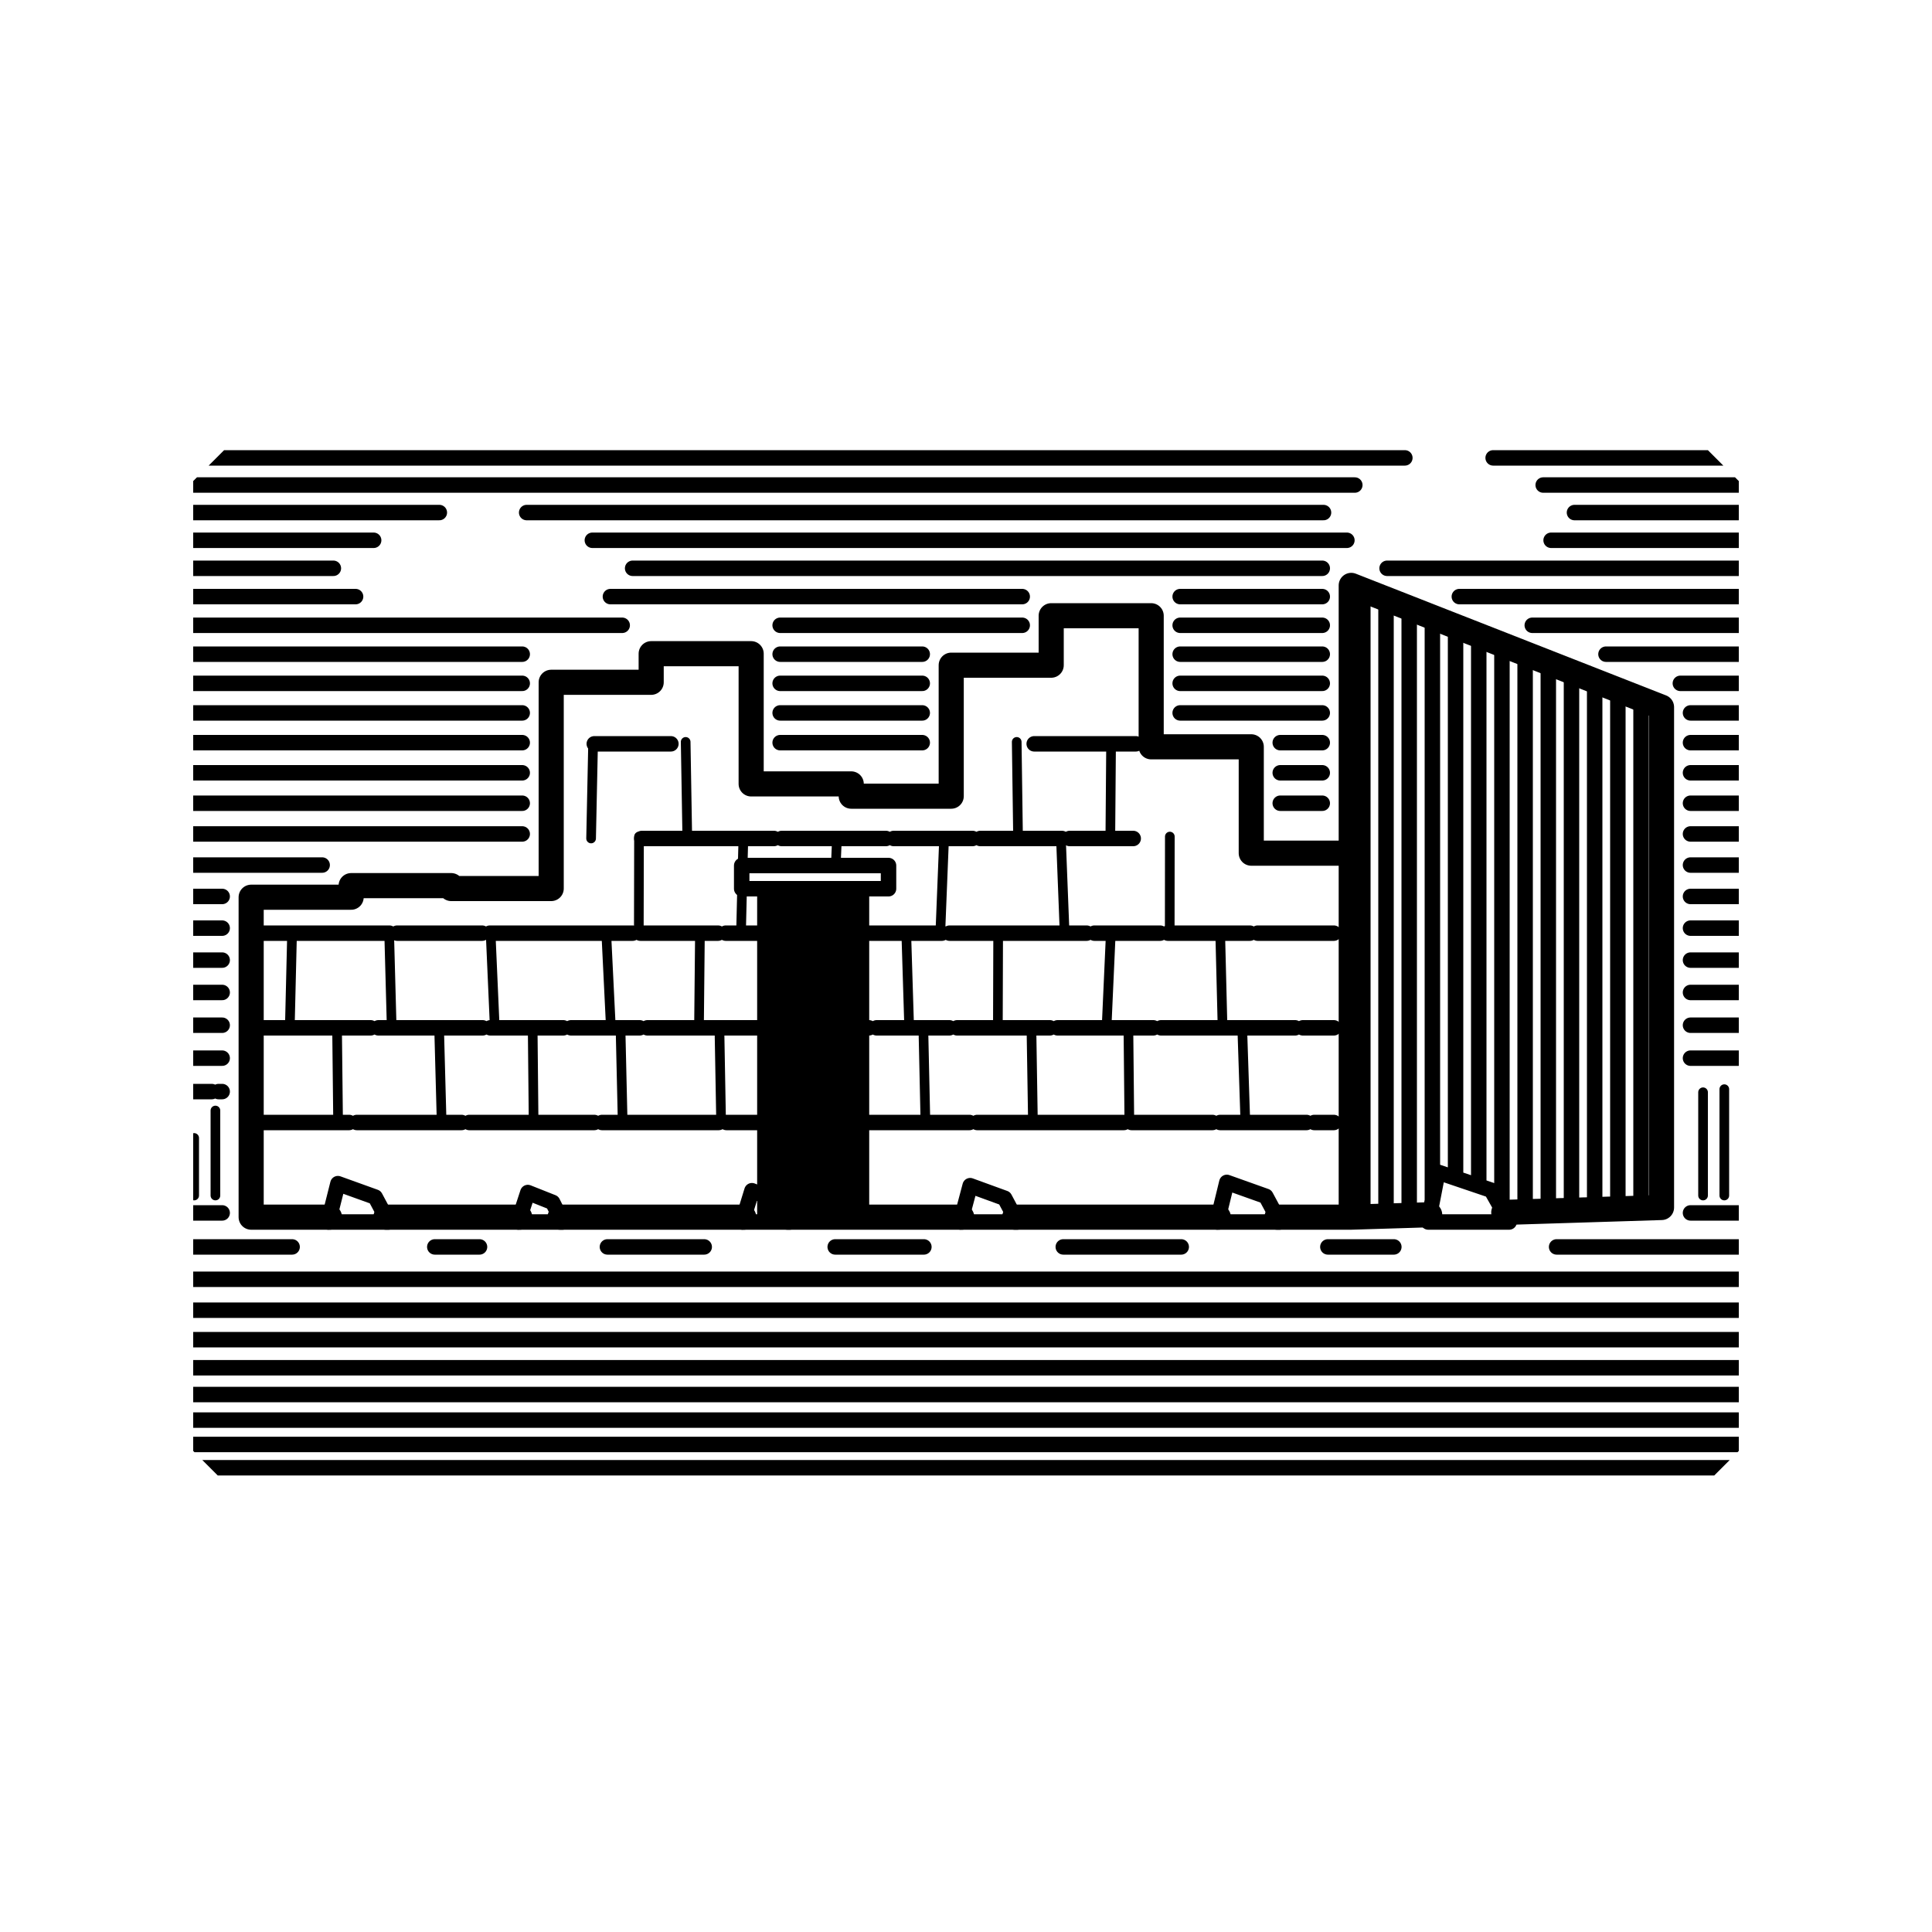
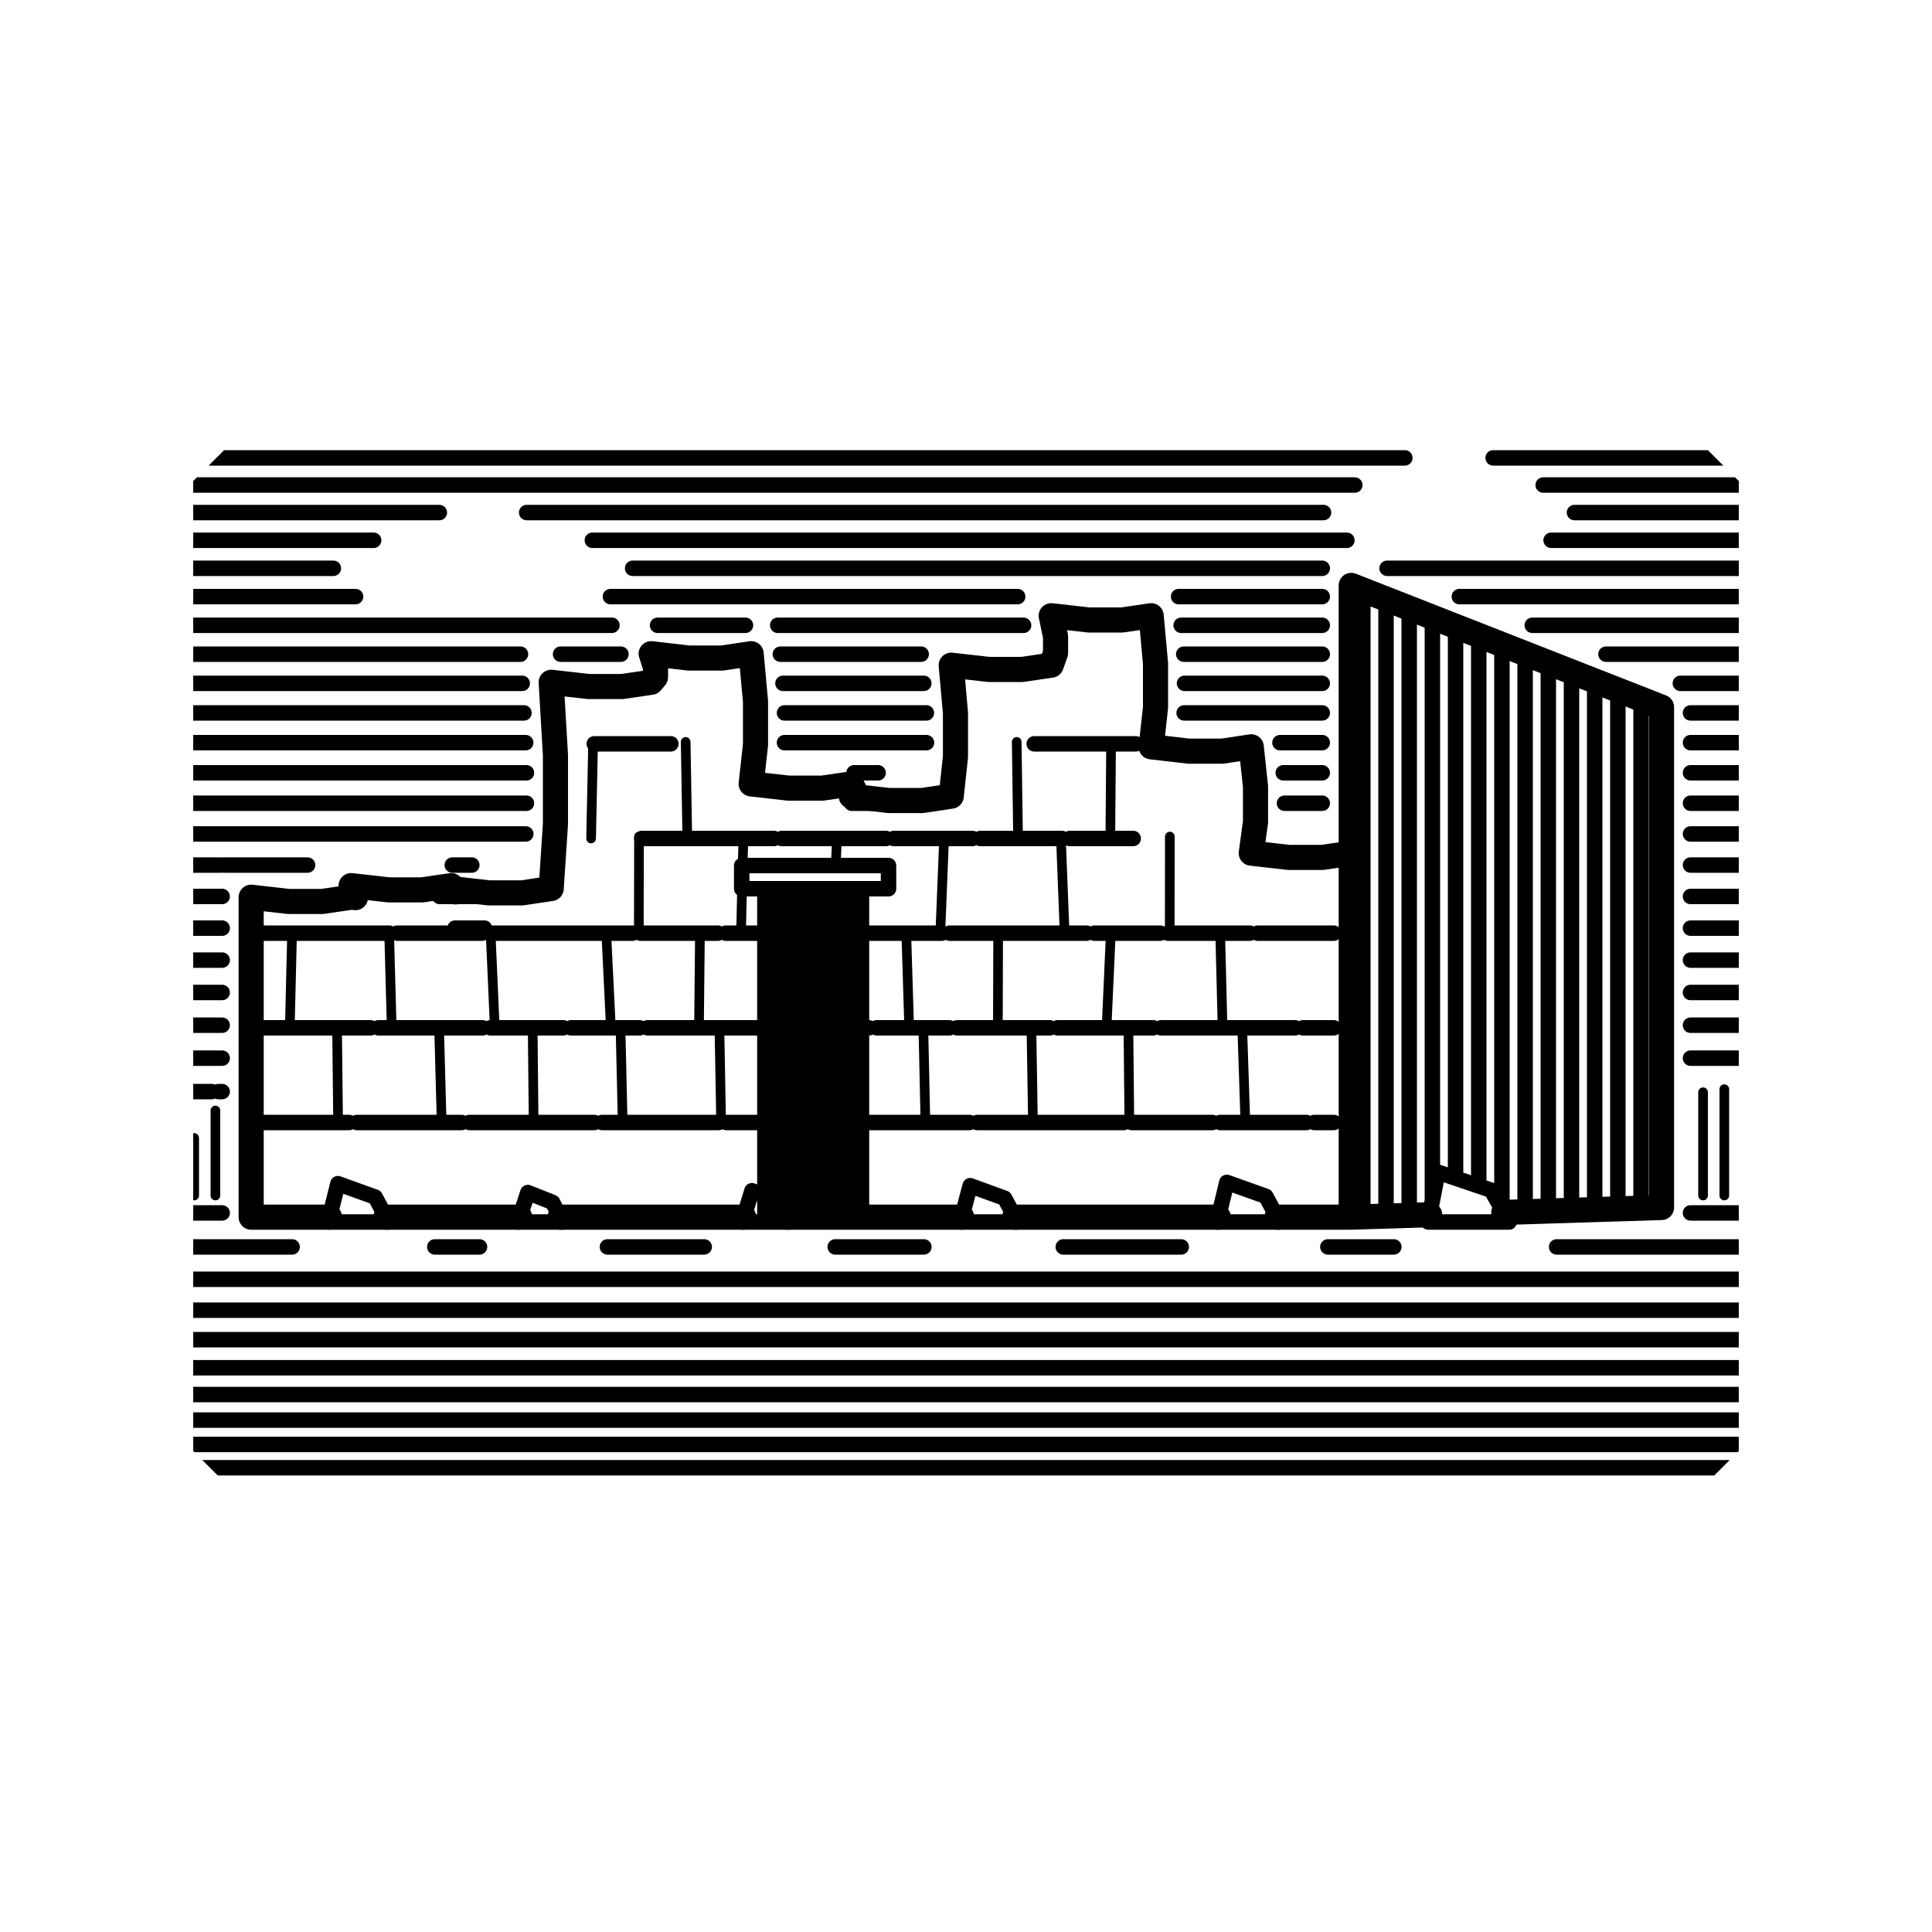
<svg xmlns="http://www.w3.org/2000/svg" viewBox="0 0 200 200">
  <defs>
    <clipPath id="w">
      <path d="M23.8 46L176.2 46L180 49.8L180 150.2L176.2 154L23.8 154L20 150.2L20 49.8Z" />
    </clipPath>
  </defs>
  <g clip-path="url(#w)" fill="none" stroke="#000" stroke-linecap="round" stroke-linejoin="round">
    <path d="M78.38 92L89.98 92L89.98 126L78.38 126Z" fill="#000" stroke="none" />
    <path d="M182.9 115.98L182.9 123.76M180.7 113.31L180.7 123.76M178.5 112.75L178.5 123.76M176.3 113.07L176.3 123.76M22.3 114.96L22.3 123.76M20.1 117.8L20.1 123.76M35 116.2L34.89 106.2M45.72 116.2L45.45 106.2M55.24 116.2L55.14 106.2M64.46 116.2L64.23 106.2M74.65 116.2L74.47 106.2M84.33 116.2L84.44 106.2M95.8 116.2L95.58 106.2M106.93 116.2L106.77 106.2M116.91 116.2L116.81 106.2M128.92 116.2L128.59 106.2M30 106.4L30.24 96.4M40.55 106.4L40.28 96.4M51.22 106.4L50.78 96.4M63.24 106.4L62.75 96.4M72.36 106.4L72.46 96.4M83.44 106.4L83.39 96.4M94.12 106.4L93.81 96.4M103.3 106.4L103.33 96.4M114.55 106.4L115 96.4M126.56 106.4L126.31 96.4M66.13 96.6L66.15 86.6M76.71 96.6L76.82 92M76.88 89.6L76.96 86.6M86.2 96.6L86.41 92M86.52 89.6L86.65 86.6M97.34 96.6L97.74 86.6M110.21 96.6L109.82 86.6M121.09 96.6L121.1 86.6M61.19 86.8L61.4 76.8M71.15 86.8L70.98 76.8M105.39 86.8L105.25 76.8M114.94 86.8L115.02 76.8" stroke-width="1" />
-     <path d="M20 47.4L145.43 47.4M154.57 47.4L180 47.4M20 50.21L140.25 50.21M159.75 50.21L180 50.21M20 53.06L45.48 53.06M54.52 53.06L137.01 53.06M162.99 53.06L180 53.06M20 55.93L38.68 55.93M61.32 55.93L139.43 55.93M160.57 55.93L180 55.93M20 58.83L34.51 58.83M65.49 58.83L136.88 58.83M143.59 58.83L180 58.83M20 61.76L36.81 61.76M63.19 61.76L105.82 61.76M122.17 61.76L136.88 61.76M151.07 61.76L180 61.76M20 64.73L64.41 64.73M80.76 64.73L105.82 64.73M122.17 64.73L136.88 64.73M158.62 64.73L180 64.73M20 67.72L54.06 67.72M80.76 67.72L95.47 67.72M122.17 67.72L136.88 67.72M166.25 67.72L180 67.72M20 70.74L54.06 70.74M80.76 70.74L95.47 70.74M122.17 70.74L136.88 70.74M173.95 70.74L180 70.74M20 73.8L54.06 73.8M80.76 73.8L95.47 73.8M122.17 73.8L136.88 73.8M175 73.8L180 73.8M20 76.88L54.06 76.88M80.76 76.88L95.47 76.88M132.53 76.88L136.88 76.88M175 76.88L180 76.88M20 80L54.06 80M132.53 80L136.88 80M175 80L180 80M20 83.15L54.06 83.15M132.53 83.15L136.88 83.15M175 83.15L180 83.15M20 86.33L54.06 86.33M175 86.33L180 86.33M20 89.55L33.35 89.55M175 89.55L180 89.55M20 92.8L23 92.8M175 92.8L180 92.8M20 96.08L23 96.08M175 96.08L180 96.08M20 99.39L23 99.39M175 99.39L180 99.39M20 102.74L23 102.74M175 102.74L180 102.74M20 106.13L23 106.13M175 106.13L180 106.13M20 109.54L23 109.54M175 109.54L180 109.54M20 113L21.92 113M22.63 113L23 113M20 125.56L23 125.56M175 125.56L180 125.56M20 129.08L30.24 129.08M45.01 129.08L49.64 129.08M62.88 129.08L72.9 129.08M86.46 129.08L95.64 129.08M110.07 129.08L122.28 129.08M137.46 129.08L144.29 129.08M161.14 129.08L180 129.08M20 132.43L180 132.43M20 135.63L180 135.63M20 138.68L180 138.68M20 141.59L180 141.59M20 144.36L180 144.36M20 147.01L180 147.01M20 149.53L180 149.53M20 151.94L180 151.94M141.08 61.57L141.08 125.46M143.48 62.51L143.48 125.39M145.88 63.45L145.88 125.31M148.28 64.39L148.28 124.28M150.68 65.34L150.68 121.96M153.08 66.28L153.08 122.77M155.48 67.22L155.48 125.01M157.88 68.16L157.88 124.94M160.28 69.1L160.28 124.86M162.68 70.04L162.68 124.79M165.08 70.98L165.08 124.72M167.48 71.93L167.48 124.64M169.88 72.87L169.88 124.57M27 116.2L36.14 116.2M36.94 116.2L47.78 116.2M48.58 116.2L61.52 116.2M62.32 116.2L74.4 116.2M75.2 116.2L86.18 116.2M86.98 116.2L100.36 116.2M101.16 116.2L116.34 116.2M117.14 116.2L125.51 116.2M126.31 116.2L135.25 116.2M136.05 116.2L138.08 116.2M27 106.4L38.37 106.4M39.17 106.4L49.96 106.4M50.76 106.4L58.31 106.4M59.11 106.4L66.22 106.4M67.02 106.4L79.58 106.4M80.38 106.4L89.95 106.4M90.75 106.4L98.28 106.4M99.08 106.4L108.68 106.4M109.48 106.4L119.39 106.4M120.19 106.4L134.07 106.4M134.87 106.4L138.08 106.4M27 96.6L40.31 96.6M41.11 96.6L49.91 96.6M50.71 96.6L65.49 96.6M66.29 96.6L74.33 96.6M75.13 96.6L89.21 96.6M90.01 96.6L97.5 96.6M98.3 96.6L112.49 96.6M113.29 96.6L120.1 96.6M120.9 96.6L129.39 96.6M130.19 96.6L138.08 96.6M66.44 86.8L80.12 86.8M80.92 86.8L91.71 86.8M92.51 86.8L100.68 86.8M101.48 86.8L109.93 86.8M110.73 86.8L117.31 86.8M61.52 77L69.45 77M107.06 77L117.58 77M76.78 89.6L91.98 89.6L91.98 92L76.78 92ZM33.98 126.5L34.98 122.53L38.84 123.92L40.22 126.5ZM53.64 126.5L54.64 123.45L57.21 124.47L58.23 126.5ZM76.84 126.5L77.84 123.26L80.68 124.36L81.77 126.5ZM99.43 126.5L100.43 122.74L104 124.04L105.31 126.5ZM126 126.5L127 122.4L131.04 123.84L132.47 126.5ZM147.85 126.5L148.85 121.34L154.37 123.21L156.23 126.5Z" stroke-width="1.6" />
-     <path d="M139.88 126L139.88 88.32L139.88 60.6L172 73.2L172 125L155.67 125.51M148 125.75L139.88 126M26 126L26 92.88L36.35 92.88L36.35 91.68L46.71 91.68L46.71 91.98L57.06 91.98L57.06 70.63L67.41 70.63L67.41 67.67L77.76 67.67L77.76 81.15L88.12 81.15L88.12 82.42L98.47 82.42L98.47 68.86L108.82 68.86L108.82 63.74L119.17 63.74L119.17 77.31L129.53 77.31L129.53 88.32L139.88 88.32L139.88 60.6L139.88 126L132.2 126M126.12 126L105.04 126M99.56 126L81.52 126M76.99 126L57.98 126M53.8 126L39.95 126M34.11 126L26 126" stroke-width="2.6" />
+     <path d="M20 47.4L145.43 47.4M154.57 47.4L180 47.4M20 50.21L140.25 50.21M159.75 50.21L180 50.21M20 53.06L45.48 53.06M54.52 53.06L137.01 53.06M162.99 53.06L180 53.06M20 55.93L38.68 55.93M61.32 55.93L139.43 55.93M160.57 55.93L180 55.93M20 58.83L34.51 58.83M65.49 58.83L136.88 58.83M143.59 58.83L180 58.83M20 61.76L36.81 61.76M63.19 61.76L105.35 61.76M122.01 61.76L136.88 61.76M151.07 61.76L180 61.76M20 64.73L63.35 64.73M68.07 64.73L77.17 64.73M80.51 64.73L105.96 64.73M122.27 64.73L136.88 64.73M158.62 64.73L180 64.73M20 67.72L53.88 67.72M58.03 67.72L64.28 67.72M80.78 67.72L95.36 67.72M122.54 67.72L136.88 67.72M166.25 67.72L180 67.72M20 70.74L54.06 70.74M81.05 70.74L95.63 70.74M122.62 70.74L136.88 70.74M173.95 70.74L180 70.74M20 73.8L54.24 73.8M81.21 73.8L95.9 73.8M122.58 73.8L136.88 73.8M175 73.8L180 73.8M20 76.88L54.42 76.88M81.21 76.88L95.91 76.88M132.5 76.88L136.88 76.88M175 76.88L180 76.88M20 80L54.5 80M88.41 80L90.9 80M132.84 80L136.88 80M175 80L180 80M20 83.15L54.5 83.15M88.16 83.15L91.56 83.15M132.97 83.15L136.88 83.15M175 83.15L180 83.15M20 86.33L54.43 86.33M175 86.33L180 86.33M20 89.55L23 89.55M23.26 89.55L31.84 89.55M46.82 89.55L48.84 89.55M175 89.55L180 89.55M20 92.8L23 92.8M33.55 92.8L33.8 92.8M45.5 92.8L50.15 92.8M175 92.8L180 92.8M20 96.08L23 96.08M47.1 96.08L50.15 96.08M175 96.08L180 96.08M20 99.39L23 99.39M175 99.39L180 99.39M20 102.74L23 102.74M175 102.74L180 102.74M20 106.13L23 106.13M175 106.13L180 106.13M20 109.54L23 109.54M175 109.54L180 109.54M20 113L21.92 113M22.63 113L23 113M20 125.56L23 125.56M175 125.56L180 125.56M20 129.08L30.24 129.08M45.01 129.08L49.64 129.08M62.88 129.08L72.9 129.08M86.46 129.08L95.64 129.08M110.07 129.08L122.28 129.08M137.46 129.08L144.29 129.08M161.14 129.08L180 129.08M20 132.43L180 132.43M20 135.63L180 135.63M20 138.68L180 138.68M20 141.59L180 141.59M20 144.36L180 144.36M20 147.01L180 147.01M20 149.53L180 149.53M20 151.94L180 151.94M141.08 61.57L141.08 125.46M143.48 62.51L143.48 125.39M145.88 63.45L145.88 125.31M148.28 64.39L148.28 124.28M150.68 65.34L150.68 121.96M153.08 66.28L153.08 122.77M155.48 67.22L155.48 125.01M157.88 68.16L157.88 124.94M160.28 69.1L160.28 124.86M162.68 70.04L162.68 124.79M165.08 70.98L165.08 124.72M167.48 71.93L167.48 124.64M169.88 72.87L169.88 124.57M27 116.2L36.14 116.2M36.94 116.2L47.78 116.2M48.58 116.2L61.52 116.2M62.32 116.2L74.4 116.2M75.2 116.2L86.18 116.2M86.98 116.2L100.36 116.2M101.16 116.2L116.34 116.2M117.14 116.2L125.51 116.2M126.31 116.2L135.25 116.2M136.05 116.2L138.08 116.2M27 106.4L38.37 106.4M39.17 106.4L49.96 106.4M50.76 106.4L58.31 106.4M59.11 106.4L66.22 106.4M67.02 106.4L79.58 106.4M80.38 106.4L89.95 106.4M90.75 106.4L98.28 106.4M99.08 106.4L108.68 106.4M109.48 106.4L119.39 106.4M120.19 106.4L134.07 106.4M134.87 106.4L138.08 106.4M27 96.6L40.31 96.6M41.11 96.6L49.91 96.6M50.71 96.6L65.49 96.6M66.29 96.6L74.33 96.6M75.13 96.6L89.21 96.6M90.01 96.6L97.5 96.6M98.3 96.6L112.49 96.6M113.29 96.6L120.1 96.6M120.9 96.6L129.39 96.6M130.19 96.6L138.08 96.6M66.44 86.8L80.12 86.8M80.92 86.8L91.71 86.8M92.51 86.8L100.68 86.8M101.48 86.8L109.93 86.8M110.73 86.8L117.31 86.8M61.52 77L69.45 77M107.06 77L117.58 77M76.78 89.6L91.98 89.6L91.98 92L76.78 92ZM33.98 126.5L34.98 122.53L38.84 123.92L40.22 126.5ZM53.64 126.5L54.64 123.45L57.21 124.47L58.23 126.5ZM76.84 126.5L77.84 123.26L80.68 124.36L81.77 126.5ZM99.43 126.5L100.43 122.74L104 124.04L105.31 126.5ZM126 126.5L127 122.4L131.04 123.84L132.47 126.5ZM147.85 126.5L148.85 121.34L154.37 123.21L156.23 126.5Z" stroke-width="1.6" />
+     <path d="M139.88 126L139.88 88.32M139.88 60.6L172 73.2L172 125L155.67 125.51M148 125.75L139.88 126M26 126L26 92.88L29.9 93.32L33.35 93.32L36.35 92.88L36.35 92.88L36.8 92.92L36.8 92.52L36.35 91.68L36.35 91.68L40.25 92.12L43.7 92.12L46.71 91.68L46.71 91.68L47.15 92.22L47.15 92.33L46.71 91.98L46.71 91.98L50.6 92.43L54.05 92.43L57.06 91.98L57.06 91.98L57.5 85.31L57.5 78.19L57.06 70.63L57.06 70.63L60.95 71.07L64.4 71.07L67.41 70.63L67.41 70.63L67.86 70.09L67.86 69.1L67.41 67.67L67.41 67.67L71.31 68.12L74.76 68.12L77.76 67.67L77.76 67.67L78.21 72.61L78.21 77.1L77.76 81.15L77.76 81.15L81.66 81.59L85.11 81.59L88.12 81.15L88.12 81.15L88.56 82.02L88.56 82.44L88.12 82.42L88.12 82.42L92.01 82.87L95.46 82.87L98.47 82.42L98.47 82.42L98.91 78.35L98.91 73.82L98.47 68.86L98.47 68.86L102.36 69.3L105.82 69.3L108.82 68.86L108.82 68.86L109.27 67.6L109.27 65.89L108.82 63.74L108.82 63.74L112.72 64.18L116.17 64.18L119.17 63.74L119.17 63.74L119.62 68.71L119.62 73.23L119.17 77.31L119.17 77.31L123.07 77.76L126.52 77.76L129.53 77.31L129.53 77.31L129.97 81.43L129.97 85.09L129.53 88.32L129.53 88.32L133.42 88.76L136.87 88.76L139.88 88.32L139.88 88.32L140.32 79.52L140.32 70.28L139.88 60.6L139.88 126L132.2 126M126.12 126L105.04 126M99.56 126L81.52 126M76.99 126L57.98 126M53.8 126L39.95 126M34.11 126L26 126" stroke-width="2.6" />
  </g>
</svg>
